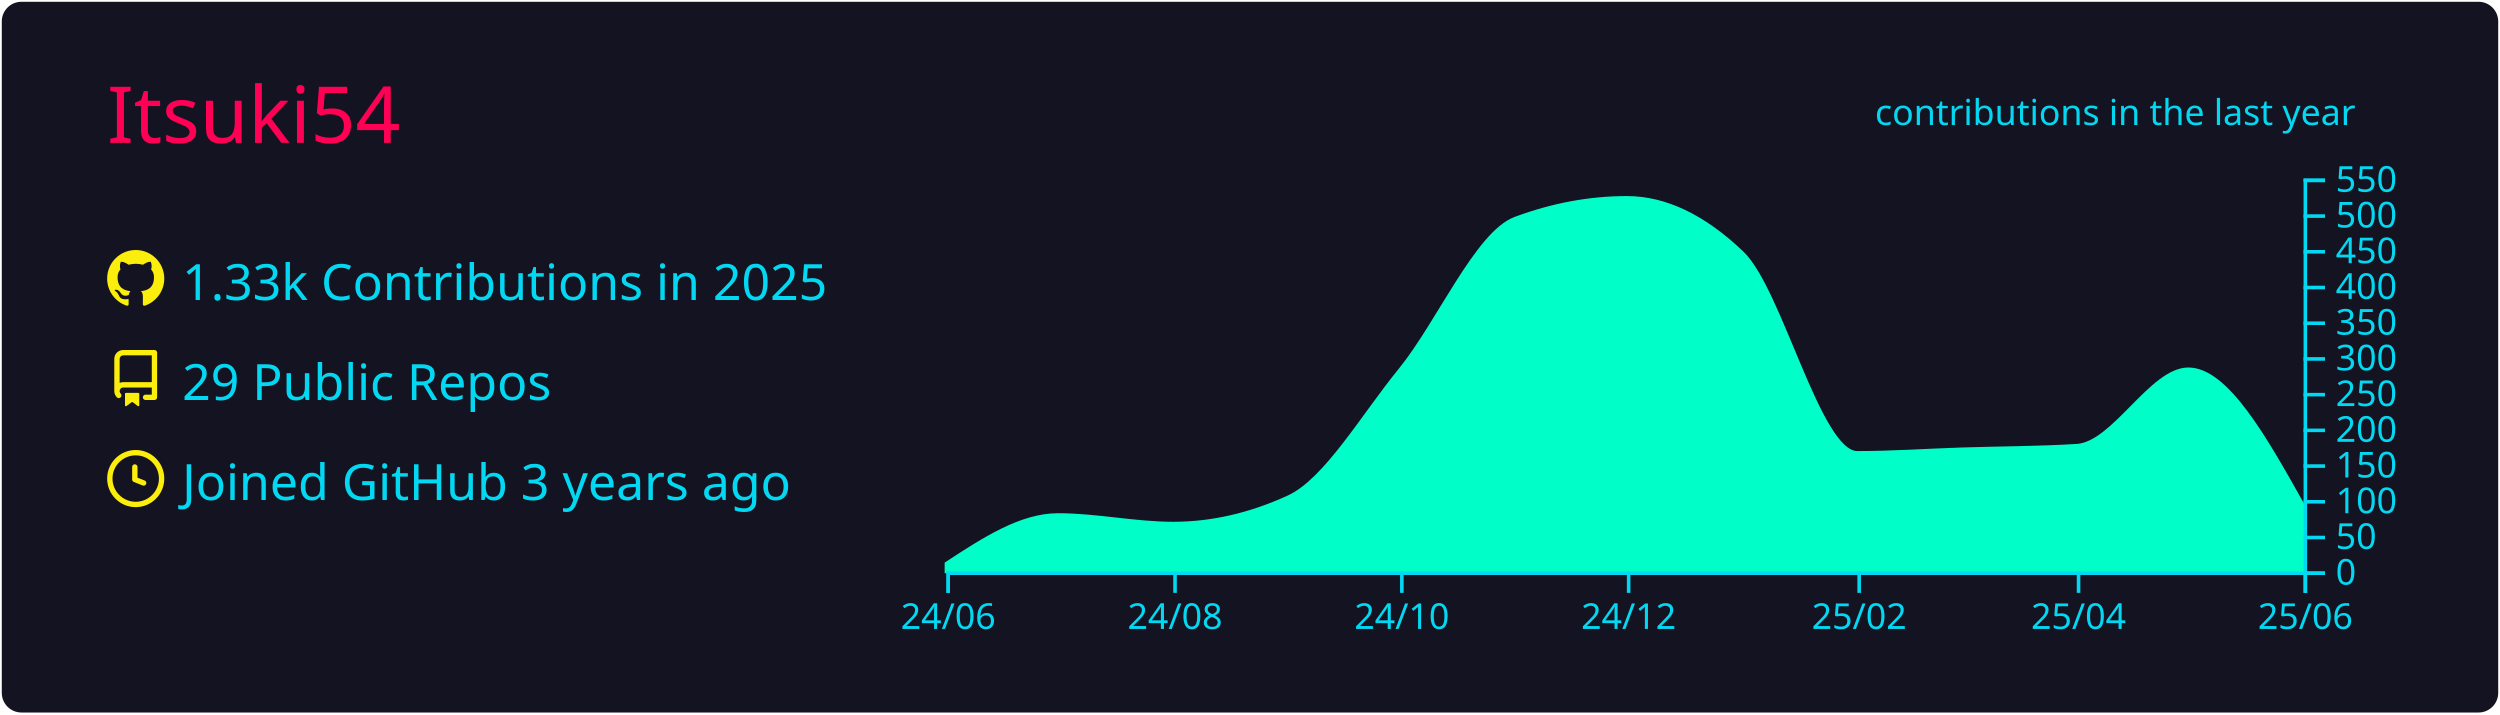
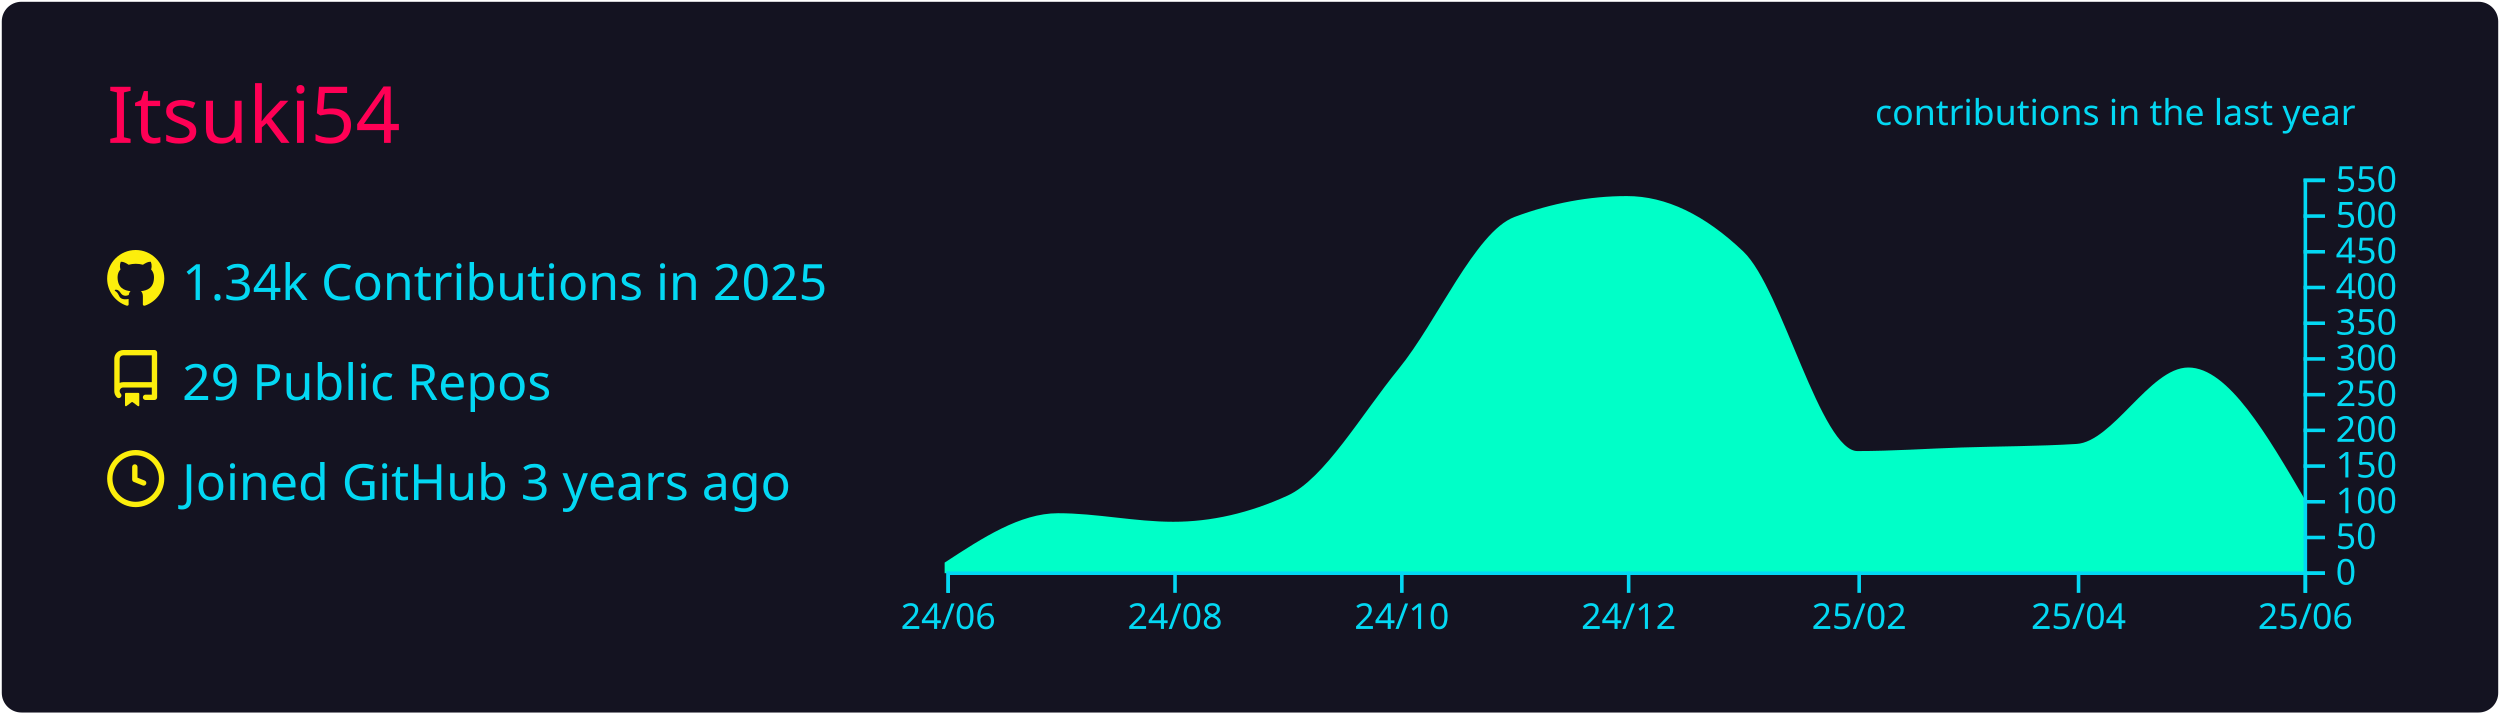
<svg xmlns="http://www.w3.org/2000/svg" width="700" height="200" viewBox="0 0 700 200">
  <style>* {
          font-family: 'Segoe UI', Ubuntu, "Helvetica Neue", Sans-Serif
        }</style>
  <rect x="1" y="1" rx="5" ry="5" height="99%" width="99.714%" stroke="#141321" stroke-width="1" fill="#141321" stroke-opacity="1" />
  <text x="30" y="40" style="font-size: 22px; fill: #ff0055;">Itsuki54</text>
  <g transform="translate(0,40)">
    <g transform="translate(30,30)">
      <g transform="translate(0,0)" width="14" height="14" fill="#fcee0c">
        <path fill-rule="evenodd" d="M8 0C3.58 0 0 3.58 0 8c0 3.54 2.29 6.53 5.47 7.59.4.07.55-.17.55-.38 0-.19-.01-.82-.01-1.49-2.01.37-2.53-.49-2.69-.94-.09-.23-.48-.94-.82-1.13-.28-.15-.68-.52-.01-.53.63-.01 1.08.58 1.23.82.72 1.21 1.87.87 2.33.66.07-.52.28-.87.51-1.07-1.78-.2-3.64-.89-3.64-3.95 0-.87.31-1.59.82-2.15-.08-.2-.36-1.02.08-2.12 0 0 .67-.21 2.2.82.64-.18 1.32-.27 2-.27.68 0 1.36.09 2 .27 1.53-1.04 2.2-.82 2.2-.82.44 1.1.16 1.92.08 2.12.51.56.82 1.27.82 2.15 0 3.07-1.87 3.75-3.65 3.95.29.25.54.73.54 1.48 0 1.07-.01 1.93-.01 2.2 0 .21.15.46.55.38A8.013 8.013 0 0016 8c0-4.42-3.58-8-8-8z" />
      </g>
      <g transform="translate(0,28)" width="14" height="14" fill="#fcee0c">
        <path fill-rule="evenodd" d="M2 2.5A2.5 2.5 0 014.5 0h8.75a.75.75 0 01.75.75v12.5a.75.75 0 01-.75.75h-2.5a.75.75 0 110-1.5h1.75v-2h-8a1 1 0 00-.714 1.7.75.75 0 01-1.072 1.05A2.495 2.495 0 012 11.5v-9zm10.5-1V9h-8c-.356 0-.694.074-1 .208V2.5a1 1 0 011-1h8zM5 12.25v3.25a.25.25 0 00.4.2l1.45-1.087a.25.25 0 01.3 0L8.6 15.7a.25.25 0 00.4-.2v-3.25a.25.25 0 00-.25-.25h-3.5a.25.25 0 00-.25.25z" />
      </g>
      <g transform="translate(0,56)" width="14" height="14" fill="#fcee0c">
        <path fill-rule="evenodd" d="M1.5 8a6.5 6.5 0 1113 0 6.5 6.5 0 01-13 0zM8 0a8 8 0 100 16A8 8 0 008 0zm.5 4.75a.75.75 0 00-1.5 0v3.5a.75.75 0 00.471.696l2.5 1a.75.75 0 00.557-1.392L8.5 7.742V4.75z" />
      </g>
-       <text x="21" y="14" style="fill: #03d8f3; font-size: 14px;">1.33k Contributions in 2025</text>
+       <text x="21" y="14" style="fill: #03d8f3; font-size: 14px;">1.34k Contributions in 2025</text>
      <text x="21" y="42" style="fill: #03d8f3; font-size: 14px;">29 Public Repos</text>
      <text x="21" y="70" style="fill: #03d8f3; font-size: 14px;">Joined GitHub 3 years ago</text>
    </g>
    <g color="#00ffc8" transform="translate(295,10)">
-       <path transform="translate(-30,0)" stroke="#00ffc8" fill="#00ffc8" opacity="1" d="M0,107.8C10.411,101,20.822,94.2,31.233,94.2C41.991,94.2,52.749,96.6,63.507,96.6C74.265,96.6,85.023,94.133,95.781,89.2C106.192,84.426,116.603,66.357,127.014,53.6C137.772,40.418,148.53,15.196,159.288,11.2C169.699,7.333,180.11,5.4,190.521,5.4C201.279,5.4,212.037,10.533,222.795,20.8C233.553,31.067,244.311,76.8,255.068,76.8C264.785,76.8,274.502,76.118,284.219,75.8C294.977,75.448,305.735,75.467,316.493,74.8C326.904,74.155,337.315,53.4,347.726,53.4C358.484,53.4,369.242,72.6,380,91.8L380,110C369.242,110,358.484,110,347.726,110C337.315,110,326.904,110,316.493,110C305.735,110,294.977,110,284.219,110C274.502,110,264.785,110,255.068,110C244.311,110,233.553,110,222.795,110C212.037,110,201.279,110,190.521,110C180.11,110,169.699,110,159.288,110C148.53,110,137.772,110,127.014,110C116.603,110,106.192,110,95.781,110C85.023,110,74.265,110,63.507,110C52.749,110,41.991,110,31.233,110C20.822,110,10.411,110,0,110Z" />
+       <path transform="translate(-30,0)" stroke="#00ffc8" fill="#00ffc8" opacity="1" d="M0,107.8C10.411,101,20.822,94.2,31.233,94.2C41.991,94.2,52.749,96.6,63.507,96.6C74.265,96.6,85.023,94.133,95.781,89.2C106.192,84.426,116.603,66.357,127.014,53.6C137.772,40.418,148.53,15.196,159.288,11.2C169.699,7.333,180.11,5.4,190.521,5.4C201.279,5.4,212.037,10.533,222.795,20.8C233.553,31.067,244.311,76.8,255.068,76.8C264.785,76.8,274.502,76.118,284.219,75.8C294.977,75.448,305.735,75.467,316.493,74.8C326.904,74.155,337.315,53.4,347.726,53.4C358.484,53.4,369.242,71.8,380,90.2L380,110C369.242,110,358.484,110,347.726,110C337.315,110,326.904,110,316.493,110C305.735,110,294.977,110,284.219,110C274.502,110,264.785,110,255.068,110C244.311,110,233.553,110,222.795,110C212.037,110,201.279,110,190.521,110C180.11,110,169.699,110,159.288,110C148.53,110,137.772,110,127.014,110C116.603,110,106.192,110,95.781,110C85.023,110,74.265,110,63.507,110C52.749,110,41.991,110,31.233,110C20.822,110,10.411,110,0,110Z" />
      <g color="#03d8f3" transform="translate(-30,110)" fill="none" font-size="10" font-family="sans-serif" text-anchor="middle">
        <path class="domain" stroke="currentColor" d="M0.5,6V0.5H380.5V6" />
        <g class="tick" opacity="1" transform="translate(0.5,0)">
          <line stroke="currentColor" y2="6" />
          <text fill="currentColor" y="9" dy="0.71em">24/06</text>
        </g>
        <g class="tick" opacity="1" transform="translate(64.00685,0)">
          <line stroke="currentColor" y2="6" />
          <text fill="currentColor" y="9" dy="0.71em">24/08</text>
        </g>
        <g class="tick" opacity="1" transform="translate(127.5137,0)">
          <line stroke="currentColor" y2="6" />
          <text fill="currentColor" y="9" dy="0.71em">24/10</text>
        </g>
        <g class="tick" opacity="1" transform="translate(191.0205,0)">
          <line stroke="currentColor" y2="6" />
          <text fill="currentColor" y="9" dy="0.71em">24/12</text>
        </g>
        <g class="tick" opacity="1" transform="translate(255.5685,0)">
          <line stroke="currentColor" y2="6" />
          <text fill="currentColor" y="9" dy="0.71em">25/02</text>
        </g>
        <g class="tick" opacity="1" transform="translate(316.9932,0)">
          <line stroke="currentColor" y2="6" />
          <text fill="currentColor" y="9" dy="0.71em">25/04</text>
        </g>
        <g class="tick" opacity="1" transform="translate(380.5,0)">
          <line stroke="currentColor" y2="6" />
          <text fill="currentColor" y="9" dy="0.71em">25/06</text>
        </g>
      </g>
      <g color="#03d8f3" transform="translate(350,0)" fill="none" font-size="10" font-family="sans-serif" text-anchor="start">
        <path class="domain" stroke="currentColor" d="M6,110.5H0.5V0.5H6" />
        <g class="tick" opacity="1" transform="translate(0,110.5)">
          <line stroke="currentColor" x2="6" />
          <text fill="currentColor" x="9" dy="0.32em">0</text>
        </g>
        <g class="tick" opacity="1" transform="translate(0,100.5)">
          <line stroke="currentColor" x2="6" />
          <text fill="currentColor" x="9" dy="0.32em">50</text>
        </g>
        <g class="tick" opacity="1" transform="translate(0,90.5)">
          <line stroke="currentColor" x2="6" />
          <text fill="currentColor" x="9" dy="0.32em">100</text>
        </g>
        <g class="tick" opacity="1" transform="translate(0,80.5)">
          <line stroke="currentColor" x2="6" />
          <text fill="currentColor" x="9" dy="0.32em">150</text>
        </g>
        <g class="tick" opacity="1" transform="translate(0,70.5)">
          <line stroke="currentColor" x2="6" />
          <text fill="currentColor" x="9" dy="0.32em">200</text>
        </g>
        <g class="tick" opacity="1" transform="translate(0,60.5)">
          <line stroke="currentColor" x2="6" />
          <text fill="currentColor" x="9" dy="0.32em">250</text>
        </g>
        <g class="tick" opacity="1" transform="translate(0,50.5)">
          <line stroke="currentColor" x2="6" />
          <text fill="currentColor" x="9" dy="0.32em">300</text>
        </g>
        <g class="tick" opacity="1" transform="translate(0,40.5)">
          <line stroke="currentColor" x2="6" />
          <text fill="currentColor" x="9" dy="0.32em">350</text>
        </g>
        <g class="tick" opacity="1" transform="translate(0,30.5)">
          <line stroke="currentColor" x2="6" />
          <text fill="currentColor" x="9" dy="0.32em">400</text>
        </g>
        <g class="tick" opacity="1" transform="translate(0,20.5)">
          <line stroke="currentColor" x2="6" />
          <text fill="currentColor" x="9" dy="0.32em">450</text>
        </g>
        <g class="tick" opacity="1" transform="translate(0,10.5)">
          <line stroke="currentColor" x2="6" />
          <text fill="currentColor" x="9" dy="0.32em">500</text>
        </g>
        <g class="tick" opacity="1" transform="translate(0,0.5)">
          <line stroke="currentColor" x2="6" />
          <text fill="currentColor" x="9" dy="0.32em">550</text>
        </g>
      </g>
      <g>
        <text y="-15" x="230" style="fill: #03d8f3; font-size: 10px;">contributions in the last year</text>
      </g>
    </g>
  </g>
</svg>
